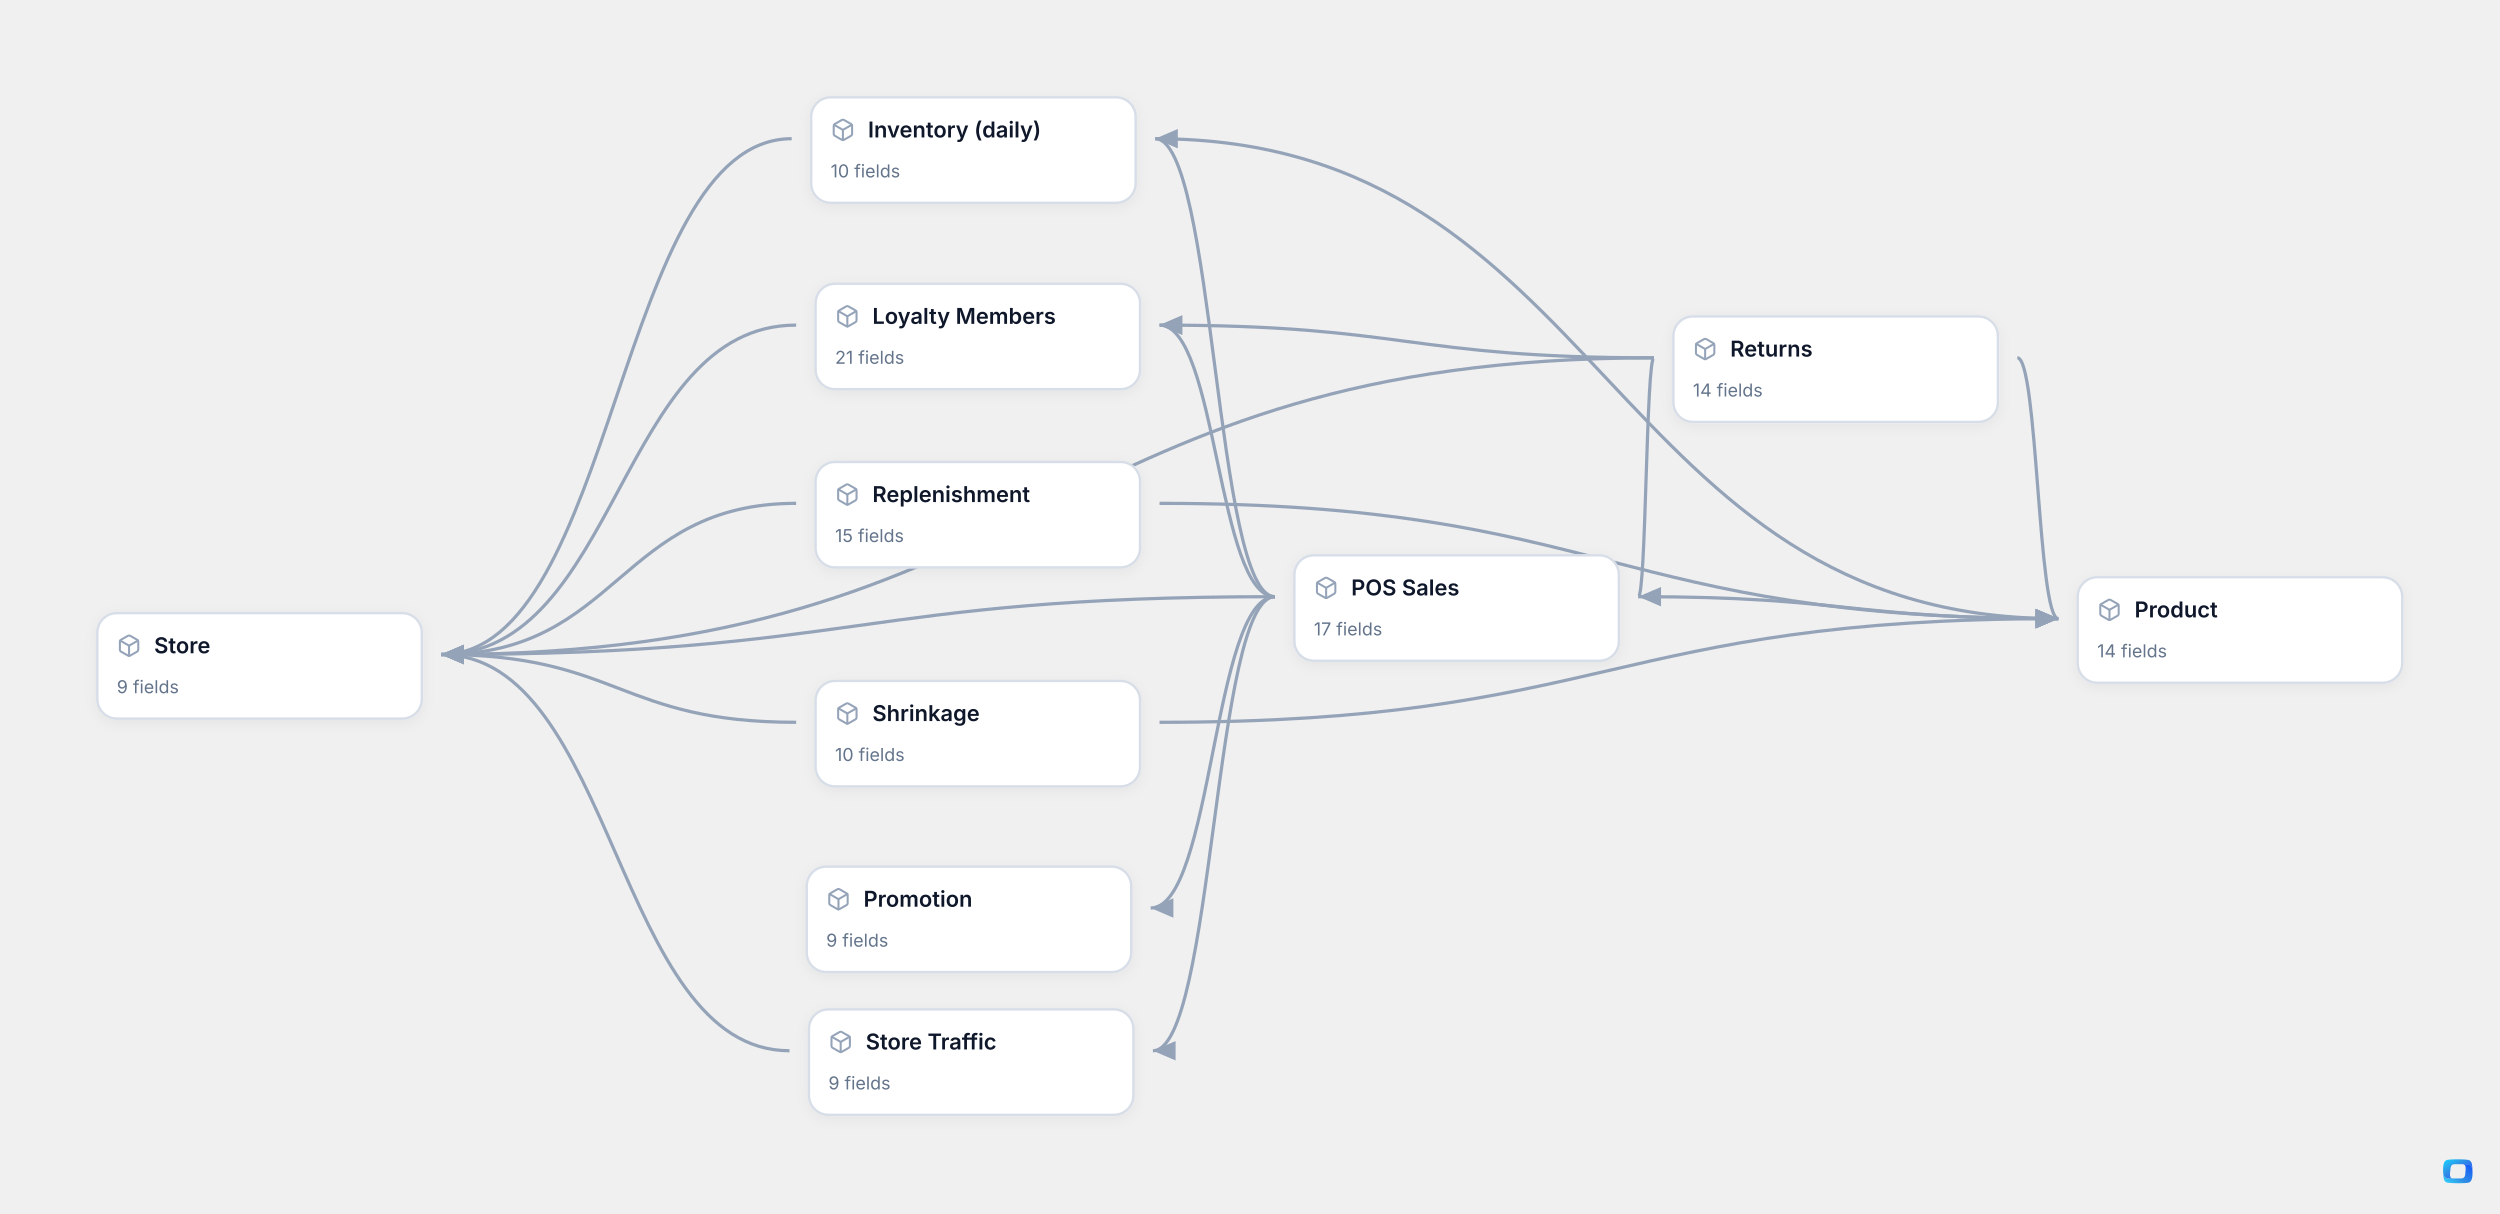
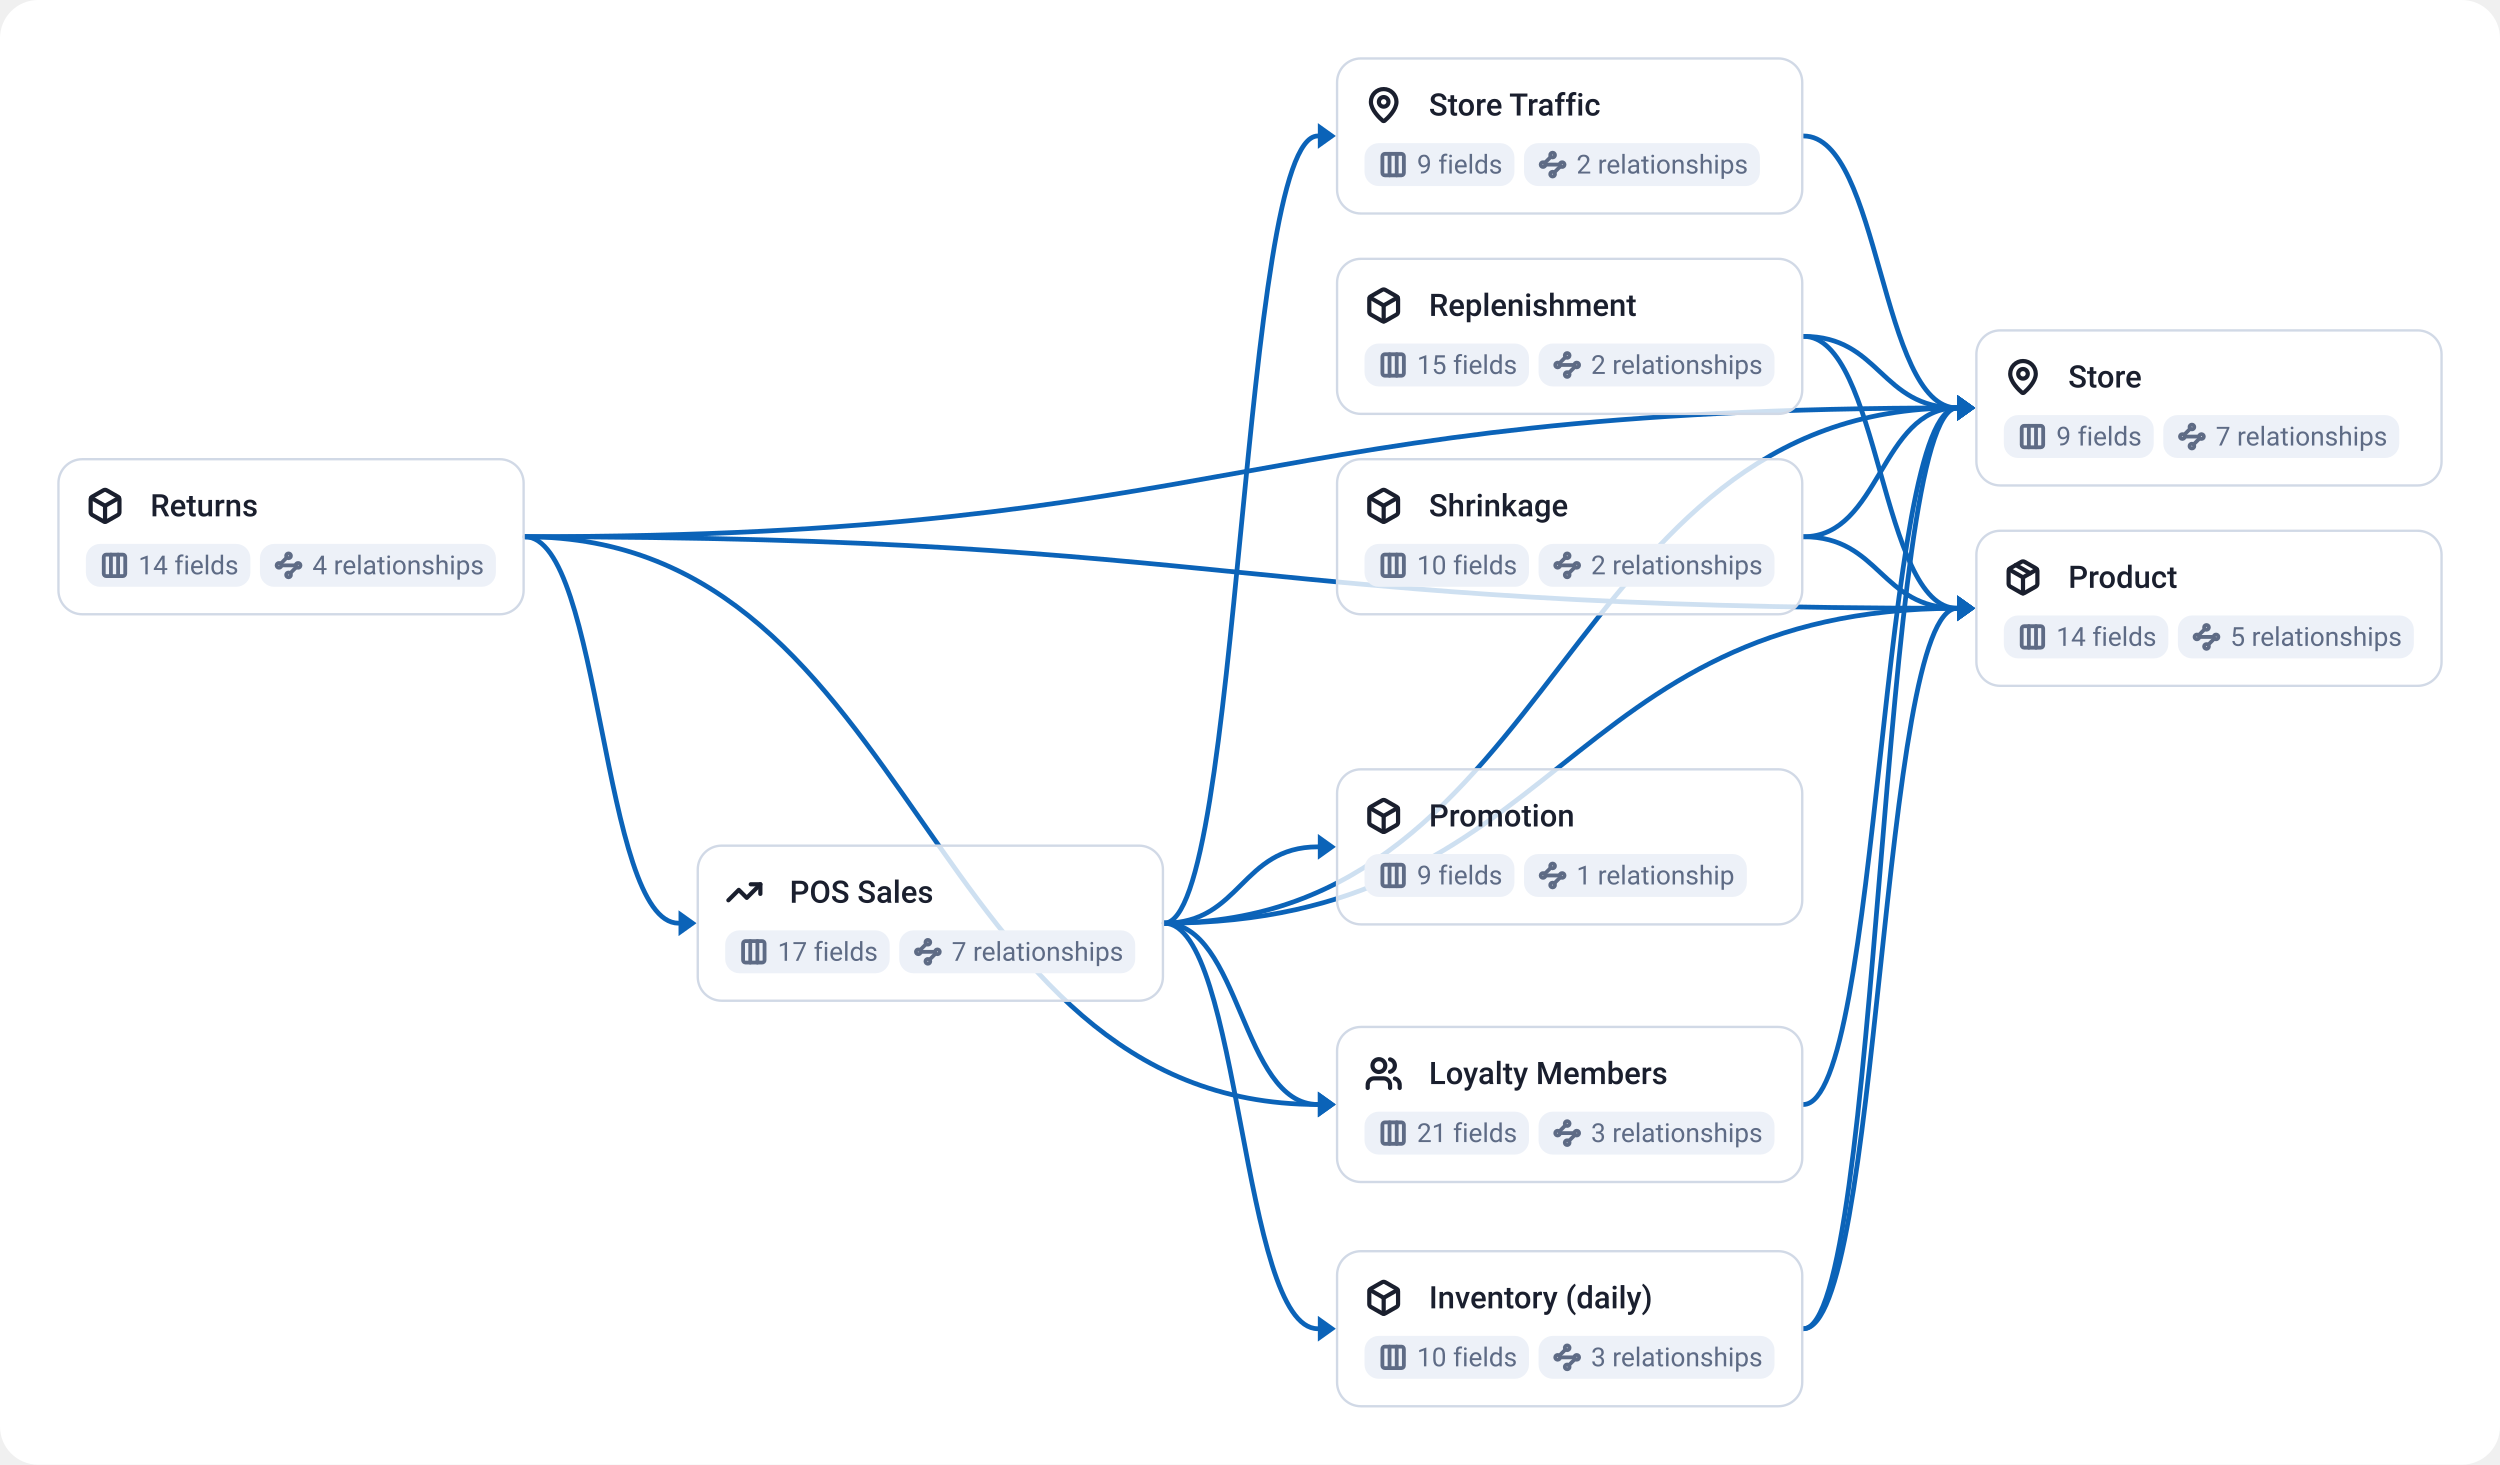
- <svg xmlns="http://www.w3.org/2000/svg" width="1541" height="748" viewBox="0 0 1541 748">
-   <defs>
-     <filter id="card-shadow" x="-20%" y="-20%" width="140%" height="140%">
-       <feDropShadow dx="0" dy="2" stdDeviation="4" flood-color="#0f172a" flood-opacity="0.05" />
-     </filter>
-     <filter id="label-shadow" x="-20%" y="-20%" width="140%" height="140%">
-       <feDropShadow dx="0" dy="1" stdDeviation="2" flood-color="#0f172a" flood-opacity="0.06" />
-     </filter>
-     <marker id="arr-end-0" markerWidth="9" markerHeight="9" refX="7" refY="3" orient="auto" markerUnits="strokeWidth">
-       <path d="M0,0 L7,3 L0,6 z" fill="rgb(148, 163, 184)" />
-     </marker>
-     <marker id="arr-start-0" markerWidth="9" markerHeight="9" refX="0" refY="3" orient="auto" markerUnits="strokeWidth">
-       <path d="M7,0 L0,3 L7,6 z" fill="rgb(148, 163, 184)" />
-     </marker>
-   </defs>
-   <g transform="translate(-197.26,-45.24)">
-     <path d="M909.266,130.743 C1187.622,130.743 1187.622,426.574 1465.979,426.574" fill="none" stroke="rgb(148, 163, 184)" stroke-width="2" marker-end="url(#arr-end-0)" />
-     <path d="M685.266,130.743 C577.262,130.743 577.262,448.681 469.257,448.681" fill="none" stroke="rgb(148, 163, 184)" stroke-width="2" marker-end="url(#arr-end-0)" />
-     <path d="M688,245.639 C578.629,245.639 578.629,448.681 469.257,448.681" fill="none" stroke="rgb(148, 163, 184)" stroke-width="2" marker-end="url(#arr-end-0)" />
-     <path d="M983.129,413.035 C946.197,413.035 946.197,130.743 909.266,130.743" fill="none" stroke="rgb(148, 163, 184)" stroke-width="2" marker-end="url(#arr-end-0)" />
-     <path d="M983.129,413.035 C947.564,413.035 947.564,245.639 912,245.639" fill="none" stroke="rgb(148, 163, 184)" stroke-width="2" marker-end="url(#arr-end-0)" />
-     <path d="M1207.128,413.035 C1336.554,413.035 1336.554,426.574 1465.979,426.574" fill="none" stroke="rgb(148, 163, 184)" stroke-width="2" marker-end="url(#arr-end-0)" />
-     <path d="M983.129,413.035 C944.831,413.035 944.831,604.929 906.533,604.929" fill="none" stroke="rgb(148, 163, 184)" stroke-width="2" marker-end="url(#arr-end-0)" />
-     <path d="M983.129,413.035 C726.193,413.035 726.193,448.681 469.257,448.681" fill="none" stroke="rgb(148, 163, 184)" stroke-width="2" marker-end="url(#arr-end-0)" />
-     <path d="M983.129,413.035 C945.514,413.035 945.514,692.921 907.9,692.921" fill="none" stroke="rgb(148, 163, 184)" stroke-width="2" marker-end="url(#arr-end-0)" />
-     <path d="M912,355.5 C1188.989,355.5 1188.989,426.574 1465.979,426.574" fill="none" stroke="rgb(148, 163, 184)" stroke-width="2" marker-end="url(#arr-end-0)" />
-     <path d="M688,355.5 C578.629,355.5 578.629,448.681 469.257,448.681" fill="none" stroke="rgb(148, 163, 184)" stroke-width="2" marker-end="url(#arr-end-0)" />
-     <path d="M1216.751,265.808 C1064.376,265.808 1064.376,245.639 912,245.639" fill="none" stroke="rgb(148, 163, 184)" stroke-width="2" marker-end="url(#arr-end-0)" />
-     <path d="M1216.751,265.808 C1211.94,265.808 1211.94,413.035 1207.128,413.035" fill="none" stroke="rgb(148, 163, 184)" stroke-width="2" marker-end="url(#arr-end-0)" />
-     <path d="M1440.751,265.808 C1453.365,265.808 1453.365,426.574 1465.979,426.574" fill="none" stroke="rgb(148, 163, 184)" stroke-width="2" marker-end="url(#arr-end-0)" />
-     <path d="M1216.751,265.808 C843.004,265.808 843.004,448.681 469.257,448.681" fill="none" stroke="rgb(148, 163, 184)" stroke-width="2" marker-end="url(#arr-end-0)" />
-     <path d="M912,490.465 C1188.989,490.465 1188.989,426.574 1465.979,426.574" fill="none" stroke="rgb(148, 163, 184)" stroke-width="2" marker-end="url(#arr-end-0)" />
-     <path d="M688,490.465 C578.629,490.465 578.629,448.681 469.257,448.681" fill="none" stroke="rgb(148, 163, 184)" stroke-width="2" marker-end="url(#arr-end-0)" />
-     <path d="M683.9,692.921 C576.578,692.921 576.578,448.681 469.257,448.681" fill="none" stroke="rgb(148, 163, 184)" stroke-width="2" marker-end="url(#arr-end-0)" />
-     <g transform="translate(697.27,105.24)">
-       <rect x="0" y="0" width="200" height="65" rx="12" fill="#ffffff" stroke="#d8dee8" stroke-width="1.5" filter="url(#card-shadow)" />
-       <g transform="translate(12,12.5) scale(0.63)" fill="none" stroke="#94a3b8" stroke-width="2" stroke-linecap="round" stroke-linejoin="round">
-         <path d="M21 8a2 2 0 0 0-1-1.73l-7-4a2 2 0 0 0-2 0l-7 4A2 2 0 0 0 3 8v8a2 2 0 0 0 1 1.73l7 4a2 2 0 0 0 2 0l7-4A2 2 0 0 0 21 16Z" />
-         <path d="m3.3 7 8.7 5 8.7-5" />
-         <path d="M12 22V12" />
-       </g>
-       <text x="35" y="24.73" font-family="-apple-system, BlinkMacSystemFont, 'Segoe UI', Inter, system-ui, sans-serif" font-size="13.5" font-weight="600" fill="#0f172a">Inventory (daily)</text>
-       <text x="12" y="49.35" font-family="-apple-system, BlinkMacSystemFont, 'Segoe UI', Inter, system-ui, sans-serif" font-size="11" fill="#64748b">10 fields</text>
-     </g>
-     <g transform="translate(700,220.14)">
-       <rect x="0" y="0" width="200" height="65" rx="12" fill="#ffffff" stroke="#d8dee8" stroke-width="1.5" filter="url(#card-shadow)" />
-       <g transform="translate(12,12.5) scale(0.63)" fill="none" stroke="#94a3b8" stroke-width="2" stroke-linecap="round" stroke-linejoin="round">
-         <path d="M21 8a2 2 0 0 0-1-1.73l-7-4a2 2 0 0 0-2 0l-7 4A2 2 0 0 0 3 8v8a2 2 0 0 0 1 1.73l7 4a2 2 0 0 0 2 0l7-4A2 2 0 0 0 21 16Z" />
-         <path d="m3.3 7 8.7 5 8.7-5" />
-         <path d="M12 22V12" />
-       </g>
-       <text x="35" y="24.73" font-family="-apple-system, BlinkMacSystemFont, 'Segoe UI', Inter, system-ui, sans-serif" font-size="13.5" font-weight="600" fill="#0f172a">Loyalty Members</text>
-       <text x="12" y="49.35" font-family="-apple-system, BlinkMacSystemFont, 'Segoe UI', Inter, system-ui, sans-serif" font-size="11" fill="#64748b">21 fields</text>
-     </g>
-     <g transform="translate(995.13,387.53)">
-       <rect x="0" y="0" width="200" height="65" rx="12" fill="#ffffff" stroke="#d8dee8" stroke-width="1.5" filter="url(#card-shadow)" />
-       <g transform="translate(12,12.5) scale(0.63)" fill="none" stroke="#94a3b8" stroke-width="2" stroke-linecap="round" stroke-linejoin="round">
-         <path d="M21 8a2 2 0 0 0-1-1.73l-7-4a2 2 0 0 0-2 0l-7 4A2 2 0 0 0 3 8v8a2 2 0 0 0 1 1.73l7 4a2 2 0 0 0 2 0l7-4A2 2 0 0 0 21 16Z" />
-         <path d="m3.3 7 8.7 5 8.7-5" />
-         <path d="M12 22V12" />
-       </g>
-       <text x="35" y="24.73" font-family="-apple-system, BlinkMacSystemFont, 'Segoe UI', Inter, system-ui, sans-serif" font-size="13.5" font-weight="600" fill="#0f172a">POS Sales</text>
-       <text x="12" y="49.35" font-family="-apple-system, BlinkMacSystemFont, 'Segoe UI', Inter, system-ui, sans-serif" font-size="11" fill="#64748b">17 fields</text>
-     </g>
-     <g transform="translate(1477.98,401.07)">
-       <rect x="0" y="0" width="200" height="65" rx="12" fill="#ffffff" stroke="#d8dee8" stroke-width="1.5" filter="url(#card-shadow)" />
-       <g transform="translate(12,12.5) scale(0.63)" fill="none" stroke="#94a3b8" stroke-width="2" stroke-linecap="round" stroke-linejoin="round">
-         <path d="M21 8a2 2 0 0 0-1-1.73l-7-4a2 2 0 0 0-2 0l-7 4A2 2 0 0 0 3 8v8a2 2 0 0 0 1 1.73l7 4a2 2 0 0 0 2 0l7-4A2 2 0 0 0 21 16Z" />
-         <path d="m3.3 7 8.7 5 8.7-5" />
-         <path d="M12 22V12" />
-       </g>
-       <text x="35" y="24.73" font-family="-apple-system, BlinkMacSystemFont, 'Segoe UI', Inter, system-ui, sans-serif" font-size="13.5" font-weight="600" fill="#0f172a">Product</text>
-       <text x="12" y="49.35" font-family="-apple-system, BlinkMacSystemFont, 'Segoe UI', Inter, system-ui, sans-serif" font-size="11" fill="#64748b">14 fields</text>
-     </g>
-     <g transform="translate(694.53,579.43)">
-       <rect x="0" y="0" width="200" height="65" rx="12" fill="#ffffff" stroke="#d8dee8" stroke-width="1.5" filter="url(#card-shadow)" />
-       <g transform="translate(12,12.5) scale(0.63)" fill="none" stroke="#94a3b8" stroke-width="2" stroke-linecap="round" stroke-linejoin="round">
-         <path d="M21 8a2 2 0 0 0-1-1.73l-7-4a2 2 0 0 0-2 0l-7 4A2 2 0 0 0 3 8v8a2 2 0 0 0 1 1.73l7 4a2 2 0 0 0 2 0l7-4A2 2 0 0 0 21 16Z" />
-         <path d="m3.3 7 8.7 5 8.7-5" />
-         <path d="M12 22V12" />
-       </g>
-       <text x="35" y="24.73" font-family="-apple-system, BlinkMacSystemFont, 'Segoe UI', Inter, system-ui, sans-serif" font-size="13.5" font-weight="600" fill="#0f172a">Promotion</text>
-       <text x="12" y="49.35" font-family="-apple-system, BlinkMacSystemFont, 'Segoe UI', Inter, system-ui, sans-serif" font-size="11" fill="#64748b">9 fields</text>
-     </g>
-     <g transform="translate(700,330)">
-       <rect x="0" y="0" width="200" height="65" rx="12" fill="#ffffff" stroke="#d8dee8" stroke-width="1.5" filter="url(#card-shadow)" />
-       <g transform="translate(12,12.5) scale(0.63)" fill="none" stroke="#94a3b8" stroke-width="2" stroke-linecap="round" stroke-linejoin="round">
-         <path d="M21 8a2 2 0 0 0-1-1.73l-7-4a2 2 0 0 0-2 0l-7 4A2 2 0 0 0 3 8v8a2 2 0 0 0 1 1.73l7 4a2 2 0 0 0 2 0l7-4A2 2 0 0 0 21 16Z" />
-         <path d="m3.3 7 8.7 5 8.7-5" />
-         <path d="M12 22V12" />
-       </g>
-       <text x="35" y="24.73" font-family="-apple-system, BlinkMacSystemFont, 'Segoe UI', Inter, system-ui, sans-serif" font-size="13.5" font-weight="600" fill="#0f172a">Replenishment</text>
-       <text x="12" y="49.35" font-family="-apple-system, BlinkMacSystemFont, 'Segoe UI', Inter, system-ui, sans-serif" font-size="11" fill="#64748b">15 fields</text>
-     </g>
-     <g transform="translate(1228.75,240.31)">
-       <rect x="0" y="0" width="200" height="65" rx="12" fill="#ffffff" stroke="#d8dee8" stroke-width="1.5" filter="url(#card-shadow)" />
-       <g transform="translate(12,12.5) scale(0.63)" fill="none" stroke="#94a3b8" stroke-width="2" stroke-linecap="round" stroke-linejoin="round">
-         <path d="M21 8a2 2 0 0 0-1-1.73l-7-4a2 2 0 0 0-2 0l-7 4A2 2 0 0 0 3 8v8a2 2 0 0 0 1 1.73l7 4a2 2 0 0 0 2 0l7-4A2 2 0 0 0 21 16Z" />
-         <path d="m3.3 7 8.7 5 8.7-5" />
-         <path d="M12 22V12" />
-       </g>
-       <text x="35" y="24.73" font-family="-apple-system, BlinkMacSystemFont, 'Segoe UI', Inter, system-ui, sans-serif" font-size="13.5" font-weight="600" fill="#0f172a">Returns</text>
-       <text x="12" y="49.35" font-family="-apple-system, BlinkMacSystemFont, 'Segoe UI', Inter, system-ui, sans-serif" font-size="11" fill="#64748b">14 fields</text>
-     </g>
-     <g transform="translate(700,464.97)">
-       <rect x="0" y="0" width="200" height="65" rx="12" fill="#ffffff" stroke="#d8dee8" stroke-width="1.5" filter="url(#card-shadow)" />
-       <g transform="translate(12,12.5) scale(0.63)" fill="none" stroke="#94a3b8" stroke-width="2" stroke-linecap="round" stroke-linejoin="round">
-         <path d="M21 8a2 2 0 0 0-1-1.73l-7-4a2 2 0 0 0-2 0l-7 4A2 2 0 0 0 3 8v8a2 2 0 0 0 1 1.73l7 4a2 2 0 0 0 2 0l7-4A2 2 0 0 0 21 16Z" />
-         <path d="m3.3 7 8.7 5 8.7-5" />
-         <path d="M12 22V12" />
-       </g>
-       <text x="35" y="24.73" font-family="-apple-system, BlinkMacSystemFont, 'Segoe UI', Inter, system-ui, sans-serif" font-size="13.5" font-weight="600" fill="#0f172a">Shrinkage</text>
-       <text x="12" y="49.35" font-family="-apple-system, BlinkMacSystemFont, 'Segoe UI', Inter, system-ui, sans-serif" font-size="11" fill="#64748b">10 fields</text>
-     </g>
-     <g transform="translate(257.26,423.18)">
-       <rect x="0" y="0" width="200" height="65" rx="12" fill="#ffffff" stroke="#d8dee8" stroke-width="1.5" filter="url(#card-shadow)" />
-       <g transform="translate(12,12.5) scale(0.63)" fill="none" stroke="#94a3b8" stroke-width="2" stroke-linecap="round" stroke-linejoin="round">
-         <path d="M21 8a2 2 0 0 0-1-1.73l-7-4a2 2 0 0 0-2 0l-7 4A2 2 0 0 0 3 8v8a2 2 0 0 0 1 1.73l7 4a2 2 0 0 0 2 0l7-4A2 2 0 0 0 21 16Z" />
-         <path d="m3.3 7 8.7 5 8.7-5" />
-         <path d="M12 22V12" />
-       </g>
-       <text x="35" y="24.73" font-family="-apple-system, BlinkMacSystemFont, 'Segoe UI', Inter, system-ui, sans-serif" font-size="13.5" font-weight="600" fill="#0f172a">Store</text>
-       <text x="12" y="49.35" font-family="-apple-system, BlinkMacSystemFont, 'Segoe UI', Inter, system-ui, sans-serif" font-size="11" fill="#64748b">9 fields</text>
-     </g>
-     <g transform="translate(695.9,667.42)">
-       <rect x="0" y="0" width="200" height="65" rx="12" fill="#ffffff" stroke="#d8dee8" stroke-width="1.5" filter="url(#card-shadow)" />
-       <g transform="translate(12,12.5) scale(0.63)" fill="none" stroke="#94a3b8" stroke-width="2" stroke-linecap="round" stroke-linejoin="round">
-         <path d="M21 8a2 2 0 0 0-1-1.73l-7-4a2 2 0 0 0-2 0l-7 4A2 2 0 0 0 3 8v8a2 2 0 0 0 1 1.73l7 4a2 2 0 0 0 2 0l7-4A2 2 0 0 0 21 16Z" />
-         <path d="m3.3 7 8.7 5 8.7-5" />
-         <path d="M12 22V12" />
-       </g>
-       <text x="35" y="24.73" font-family="-apple-system, BlinkMacSystemFont, 'Segoe UI', Inter, system-ui, sans-serif" font-size="13.5" font-weight="600" fill="#0f172a">Store Traffic</text>
-       <text x="12" y="49.35" font-family="-apple-system, BlinkMacSystemFont, 'Segoe UI', Inter, system-ui, sans-serif" font-size="11" fill="#64748b">9 fields</text>
-     </g>
-   </g>
-   <g transform="translate(1503,710)" opacity="0.92">
-     <defs>
-       <linearGradient id="wmg0" x1="0" y1="0" x2="1" y2="1">
-         <stop stop-color="#05D2FF" />
-         <stop offset=".4" stop-color="#1E88E5" />
-         <stop offset="1" stop-color="#182FFF" />
-       </linearGradient>
-       <linearGradient id="wmg1" x1="0" y1="1" x2="1" y2="0">
-         <stop stop-color="#24D8FF" />
-         <stop offset=".4" stop-color="#1E88E5" />
-         <stop offset="1" stop-color="#0046F9" />
-       </linearGradient>
-     </defs>
-     <g transform="scale(0.046875)">
-       <path d="M421.311 119.85C435.258 133.807 440.996 157.327 440.996 157.327C440.996 157.327 449.53 204.69 449.53 268.995C449.53 177.972 418.65 162.348 311.314 162.348H212.327C157.38 162.348 161.097 217.57 157.38 243.85L152.865 283.556C150.697 325.33 157.951 351.215 200.811 351.215C111.444 351.215 61.806 365.847 61.806 239.866C61.806 182.846 70.404 157.327 70.404 157.327C70.404 157.327 76.142 133.807 90.118 119.85C104.095 105.877 124.809 104.475 124.809 104.475C124.809 104.475 167.579 98.037 252.066 98.037C336.554 98.037 384.285 104.475 384.285 104.475C384.285 104.475 407.321 105.877 421.311 119.85Z" fill="url(#wmg0)" />
-       <path d="M449.515 271.888C449.52 273.026 449.523 274.174 449.523 275.333C449.523 329.946 441.393 351.201 441.393 351.201C441.393 351.201 435.03 376.952 424.167 388.075C406.929 405.725 388.495 406.71 388.495 406.71C388.495 406.71 348.836 413.061 263.502 413.061C181.632 413.061 127.111 406.749 127.111 406.749C127.111 406.749 104.091 405.337 90.114 391.377C76.138 377.394 70.4 351.201 70.4 351.201C70.4 351.201 61.806 297.401 61.806 238.506C61.806 352.055 102.131 351.374 175.525 350.133C183.56 349.998 191.992 349.855 200.811 349.855H299.787C343.122 349.855 352.906 318.315 354.792 282.196L359.32 227.093C360.526 204.443 357.608 188.362 350.507 178.012C342.765 166.722 329.575 160.987 311.314 160.987C424.974 160.987 448.73 176.216 449.515 271.888Z" fill="url(#wmg1)" />
-     </g>
+ <svg xmlns="http://www.w3.org/2000/svg" width="1048" height="614" viewBox="0 0 1048 614" role="img" aria-labelledby="t">
+   <rect width="1048" height="614" rx="16" fill="#ffffff" />
+   <path d="M756 557 C 788.22 557, 788.22 255, 820.44 255" fill="none" stroke="#0b63b8" stroke-width="2" stroke-linecap="round" />
+   <path d="M820.44 249.6L828 255L820.44 260.4Z" fill="#0b63b8" />
+   <path d="M756 557 C 788.22 557, 788.22 171, 820.44 171" fill="none" stroke="#0b63b8" stroke-width="2" stroke-linecap="round" />
+   <path d="M820.44 165.6L828 171L820.44 176.4Z" fill="#0b63b8" />
+   <path d="M756 463 C 788.22 463, 788.22 171, 820.44 171" fill="none" stroke="#0b63b8" stroke-width="2" stroke-linecap="round" />
+   <path d="M820.44 165.6L828 171L820.44 176.4Z" fill="#0b63b8" />
+   <path d="M488 387 C 520.22 387, 520.22 557, 552.44 557" fill="none" stroke="#0b63b8" stroke-width="2" stroke-linecap="round" />
+   <path d="M552.44 551.6L560 557L552.44 562.4Z" fill="#0b63b8" />
+   <path d="M488 387 C 520.22 387, 520.22 463, 552.44 463" fill="none" stroke="#0b63b8" stroke-width="2" stroke-linecap="round" />
+   <path d="M552.44 457.6L560 463L552.44 468.4Z" fill="#0b63b8" />
+   <path d="M488 387 C 654.22 387, 654.22 255, 820.44 255" fill="none" stroke="#0b63b8" stroke-width="2" stroke-linecap="round" />
+   <path d="M820.44 249.6L828 255L820.44 260.4Z" fill="#0b63b8" />
+   <path d="M488 387 C 520.22 387, 520.22 355, 552.44 355" fill="none" stroke="#0b63b8" stroke-width="2" stroke-linecap="round" />
+   <path d="M552.44 349.6L560 355L552.44 360.4Z" fill="#0b63b8" />
+   <path d="M488 387 C 654.22 387, 654.22 171, 820.44 171" fill="none" stroke="#0b63b8" stroke-width="2" stroke-linecap="round" />
+   <path d="M820.44 165.6L828 171L820.44 176.4Z" fill="#0b63b8" />
+   <path d="M488 387 C 520.22 387, 520.22 57, 552.44 57" fill="none" stroke="#0b63b8" stroke-width="2" stroke-linecap="round" />
+   <path d="M552.44 51.6L560 57L552.44 62.4Z" fill="#0b63b8" />
+   <path d="M756 141 C 788.22 141, 788.22 255, 820.44 255" fill="none" stroke="#0b63b8" stroke-width="2" stroke-linecap="round" />
+   <path d="M820.44 249.6L828 255L820.44 260.4Z" fill="#0b63b8" />
+   <path d="M756 141 C 788.22 141, 788.22 171, 820.44 171" fill="none" stroke="#0b63b8" stroke-width="2" stroke-linecap="round" />
+   <path d="M820.44 165.6L828 171L820.44 176.4Z" fill="#0b63b8" />
+   <path d="M220 225 C 386.22 225, 386.22 463, 552.44 463" fill="none" stroke="#0b63b8" stroke-width="2" stroke-linecap="round" />
+   <path d="M552.44 457.6L560 463L552.44 468.4Z" fill="#0b63b8" />
+   <path d="M220 225 C 252.22 225, 252.22 387, 284.44 387" fill="none" stroke="#0b63b8" stroke-width="2" stroke-linecap="round" />
+   <path d="M284.44 381.6L292 387L284.44 392.4Z" fill="#0b63b8" />
+   <path d="M220 225 C 520.22 225, 520.22 255, 820.44 255" fill="none" stroke="#0b63b8" stroke-width="2" stroke-linecap="round" />
+   <path d="M820.44 249.6L828 255L820.44 260.4Z" fill="#0b63b8" />
+   <path d="M220 225 C 520.22 225, 520.22 171, 820.44 171" fill="none" stroke="#0b63b8" stroke-width="2" stroke-linecap="round" />
+   <path d="M820.44 165.6L828 171L820.44 176.4Z" fill="#0b63b8" />
+   <path d="M756 225 C 788.22 225, 788.22 255, 820.44 255" fill="none" stroke="#0b63b8" stroke-width="2" stroke-linecap="round" />
+   <path d="M820.44 249.6L828 255L820.44 260.4Z" fill="#0b63b8" />
+   <path d="M756 225 C 788.22 225, 788.22 171, 820.44 171" fill="none" stroke="#0b63b8" stroke-width="2" stroke-linecap="round" />
+   <path d="M820.44 165.6L828 171L820.44 176.4Z" fill="#0b63b8" />
+   <path d="M756 57 C 788.22 57, 788.22 171, 820.44 171" fill="none" stroke="#0b63b8" stroke-width="2" stroke-linecap="round" />
+   <path d="M820.44 165.6L828 171L820.44 176.4Z" fill="#0b63b8" />
+   <g>
+     <rect x="560.5" y="524.5" width="195" height="65" rx="10" fill="#ffffff" fill-opacity="0.8" stroke="#d1d9e6" stroke-width="1" />
+     <g transform="translate(572 536) scale(0.67)" fill="none" stroke="#1a1f2e" stroke-width="2.63" stroke-linecap="round" stroke-linejoin="round" color="#1a1f2e">
+       <path d="M21 8a2 2 0 0 0-1-1.73l-7-4a2 2 0 0 0-2 0l-7 4A2 2 0 0 0 3 8v8a2 2 0 0 0 1 1.73l7 4a2 2 0 0 0 2 0l7-4A2 2 0 0 0 21 16Z" />
+       <path d="m3.3 7 8.7 5 8.7-5" />
+       <path d="M12 22V12" />
+     </g>
+     <text x="599" y="544" font-family="Roboto, -apple-system, BlinkMacSystemFont, 'Segoe UI', Helvetica, Arial, sans-serif" font-size="13" font-weight="500" fill="#1a1f2e" dominant-baseline="central" textLength="95.24" lengthAdjust="spacingAndGlyphs">Inventory (daily)</text>
+     <rect x="572" y="560" width="68.96" height="18" rx="6" fill="#edf1f8" />
+     <g transform="translate(578 563) scale(0.5)" fill="none" stroke="#5e6b85" stroke-width="3.2" stroke-linecap="round" stroke-linejoin="round" color="#5e6b85">
+       <rect width="18" height="18" x="3" y="3" rx="2" />
+       <path d="M9 3v18" />
+       <path d="M15 3v18" />
+     </g>
+     <text x="594" y="569" font-family="Roboto, -apple-system, BlinkMacSystemFont, 'Segoe UI', Helvetica, Arial, sans-serif" font-size="11" fill="#5e6b85" dominant-baseline="central" textLength="40.96" lengthAdjust="spacingAndGlyphs">10 fields</text>
+     <rect x="644.96" y="560" width="98.92" height="18" rx="6" fill="#edf1f8" />
+     <g transform="translate(650.96 563) scale(0.5)" fill="none" stroke="#5e6b85" stroke-width="3.2" stroke-linecap="round" stroke-linejoin="round" color="#5e6b85">
+       <path d="m10.586 5.414-5.172 5.172" />
+       <path d="m18.586 13.414-5.172 5.172" />
+       <path d="M6 12h12" />
+       <circle cx="12" cy="20" r="2" />
+       <circle cx="12" cy="4" r="2" />
+       <circle cx="20" cy="12" r="2" />
+       <circle cx="4" cy="12" r="2" />
+     </g>
+     <text x="666.96" y="569" font-family="Roboto, -apple-system, BlinkMacSystemFont, 'Segoe UI', Helvetica, Arial, sans-serif" font-size="11" fill="#5e6b85" dominant-baseline="central" textLength="70.92" lengthAdjust="spacingAndGlyphs">3 relationships</text>
+   </g>
+   <g>
+     <rect x="560.5" y="430.5" width="195" height="65" rx="10" fill="#ffffff" fill-opacity="0.8" stroke="#d1d9e6" stroke-width="1" />
+     <g transform="translate(572 442) scale(0.67)" fill="none" stroke="#1a1f2e" stroke-width="2.63" stroke-linecap="round" stroke-linejoin="round" color="#1a1f2e">
+       <path d="M16 21v-2a4 4 0 0 0-4-4H6a4 4 0 0 0-4 4v2" />
+       <path d="M16 3.128a4 4 0 0 1 0 7.744" />
+       <path d="M22 21v-2a4 4 0 0 0-3-3.87" />
+       <circle cx="9" cy="7" r="4" />
+     </g>
+     <text x="599" y="450" font-family="Roboto, -apple-system, BlinkMacSystemFont, 'Segoe UI', Helvetica, Arial, sans-serif" font-size="13" font-weight="500" fill="#1a1f2e" dominant-baseline="central" textLength="101.94" lengthAdjust="spacingAndGlyphs">Loyalty Members</text>
+     <rect x="572" y="466" width="68.96" height="18" rx="6" fill="#edf1f8" />
+     <g transform="translate(578 469) scale(0.5)" fill="none" stroke="#5e6b85" stroke-width="3.2" stroke-linecap="round" stroke-linejoin="round" color="#5e6b85">
+       <rect width="18" height="18" x="3" y="3" rx="2" />
+       <path d="M9 3v18" />
+       <path d="M15 3v18" />
+     </g>
+     <text x="594" y="475" font-family="Roboto, -apple-system, BlinkMacSystemFont, 'Segoe UI', Helvetica, Arial, sans-serif" font-size="11" fill="#5e6b85" dominant-baseline="central" textLength="40.96" lengthAdjust="spacingAndGlyphs">21 fields</text>
+     <rect x="644.96" y="466" width="98.92" height="18" rx="6" fill="#edf1f8" />
+     <g transform="translate(650.96 469) scale(0.5)" fill="none" stroke="#5e6b85" stroke-width="3.2" stroke-linecap="round" stroke-linejoin="round" color="#5e6b85">
+       <path d="m10.586 5.414-5.172 5.172" />
+       <path d="m18.586 13.414-5.172 5.172" />
+       <path d="M6 12h12" />
+       <circle cx="12" cy="20" r="2" />
+       <circle cx="12" cy="4" r="2" />
+       <circle cx="20" cy="12" r="2" />
+       <circle cx="4" cy="12" r="2" />
+     </g>
+     <text x="666.96" y="475" font-family="Roboto, -apple-system, BlinkMacSystemFont, 'Segoe UI', Helvetica, Arial, sans-serif" font-size="11" fill="#5e6b85" dominant-baseline="central" textLength="70.92" lengthAdjust="spacingAndGlyphs">3 relationships</text>
+   </g>
+   <g>
+     <rect x="292.5" y="354.5" width="195" height="65" rx="10" fill="#ffffff" fill-opacity="0.8" stroke="#d1d9e6" stroke-width="1" />
+     <g transform="translate(304 366) scale(0.67)" fill="none" stroke="#1a1f2e" stroke-width="2.63" stroke-linecap="round" stroke-linejoin="round" color="#1a1f2e">
+       <path d="M16 7h6v6" />
+       <path d="m22 7-8.5 8.5-5-5L2 17" />
+     </g>
+     <text x="331" y="374" font-family="Roboto, -apple-system, BlinkMacSystemFont, 'Segoe UI', Helvetica, Arial, sans-serif" font-size="13" font-weight="500" fill="#1a1f2e" dominant-baseline="central" textLength="65.49" lengthAdjust="spacingAndGlyphs">POS Sales</text>
+     <rect x="304" y="390" width="68.96" height="18" rx="6" fill="#edf1f8" />
+     <g transform="translate(310 393) scale(0.5)" fill="none" stroke="#5e6b85" stroke-width="3.2" stroke-linecap="round" stroke-linejoin="round" color="#5e6b85">
+       <rect width="18" height="18" x="3" y="3" rx="2" />
+       <path d="M9 3v18" />
+       <path d="M15 3v18" />
+     </g>
+     <text x="326" y="399" font-family="Roboto, -apple-system, BlinkMacSystemFont, 'Segoe UI', Helvetica, Arial, sans-serif" font-size="11" fill="#5e6b85" dominant-baseline="central" textLength="40.96" lengthAdjust="spacingAndGlyphs">17 fields</text>
+     <rect x="376.96" y="390" width="98.92" height="18" rx="6" fill="#edf1f8" />
+     <g transform="translate(382.96 393) scale(0.5)" fill="none" stroke="#5e6b85" stroke-width="3.2" stroke-linecap="round" stroke-linejoin="round" color="#5e6b85">
+       <path d="m10.586 5.414-5.172 5.172" />
+       <path d="m18.586 13.414-5.172 5.172" />
+       <path d="M6 12h12" />
+       <circle cx="12" cy="20" r="2" />
+       <circle cx="12" cy="4" r="2" />
+       <circle cx="20" cy="12" r="2" />
+       <circle cx="4" cy="12" r="2" />
+     </g>
+     <text x="398.96" y="399" font-family="Roboto, -apple-system, BlinkMacSystemFont, 'Segoe UI', Helvetica, Arial, sans-serif" font-size="11" fill="#5e6b85" dominant-baseline="central" textLength="70.92" lengthAdjust="spacingAndGlyphs">7 relationships</text>
+   </g>
+   <g>
+     <rect x="828.5" y="222.5" width="195" height="65" rx="10" fill="#ffffff" fill-opacity="0.8" stroke="#d1d9e6" stroke-width="1" />
+     <g transform="translate(840 234) scale(0.67)" fill="none" stroke="#1a1f2e" stroke-width="2.63" stroke-linecap="round" stroke-linejoin="round" color="#1a1f2e">
+       <path d="M11 21.73a2 2 0 0 0 2 0l7-4A2 2 0 0 0 21 16V8a2 2 0 0 0-1-1.73l-7-4a2 2 0 0 0-2 0l-7 4A2 2 0 0 0 3 8v8a2 2 0 0 0 1 1.73z" />
+       <path d="M12 22V12" />
+       <polyline points="3.29 7 12 12 20.71 7" />
+       <path d="m7.5 4.27 9 5.15" />
+     </g>
+     <text x="867" y="242" font-family="Roboto, -apple-system, BlinkMacSystemFont, 'Segoe UI', Helvetica, Arial, sans-serif" font-size="13" font-weight="500" fill="#1a1f2e" dominant-baseline="central" textLength="46.14" lengthAdjust="spacingAndGlyphs">Product</text>
+     <rect x="840" y="258" width="68.96" height="18" rx="6" fill="#edf1f8" />
+     <g transform="translate(846 261) scale(0.5)" fill="none" stroke="#5e6b85" stroke-width="3.2" stroke-linecap="round" stroke-linejoin="round" color="#5e6b85">
+       <rect width="18" height="18" x="3" y="3" rx="2" />
+       <path d="M9 3v18" />
+       <path d="M15 3v18" />
+     </g>
+     <text x="862" y="267" font-family="Roboto, -apple-system, BlinkMacSystemFont, 'Segoe UI', Helvetica, Arial, sans-serif" font-size="11" fill="#5e6b85" dominant-baseline="central" textLength="40.96" lengthAdjust="spacingAndGlyphs">14 fields</text>
+     <rect x="912.96" y="258" width="98.92" height="18" rx="6" fill="#edf1f8" />
+     <g transform="translate(918.96 261) scale(0.5)" fill="none" stroke="#5e6b85" stroke-width="3.2" stroke-linecap="round" stroke-linejoin="round" color="#5e6b85">
+       <path d="m10.586 5.414-5.172 5.172" />
+       <path d="m18.586 13.414-5.172 5.172" />
+       <path d="M6 12h12" />
+       <circle cx="12" cy="20" r="2" />
+       <circle cx="12" cy="4" r="2" />
+       <circle cx="20" cy="12" r="2" />
+       <circle cx="4" cy="12" r="2" />
+     </g>
+     <text x="934.96" y="267" font-family="Roboto, -apple-system, BlinkMacSystemFont, 'Segoe UI', Helvetica, Arial, sans-serif" font-size="11" fill="#5e6b85" dominant-baseline="central" textLength="70.92" lengthAdjust="spacingAndGlyphs">5 relationships</text>
+   </g>
+   <g>
+     <rect x="560.5" y="322.5" width="195" height="65" rx="10" fill="#ffffff" fill-opacity="0.8" stroke="#d1d9e6" stroke-width="1" />
+     <g transform="translate(572 334) scale(0.67)" fill="none" stroke="#1a1f2e" stroke-width="2.63" stroke-linecap="round" stroke-linejoin="round" color="#1a1f2e">
+       <path d="M21 8a2 2 0 0 0-1-1.73l-7-4a2 2 0 0 0-2 0l-7 4A2 2 0 0 0 3 8v8a2 2 0 0 0 1 1.73l7 4a2 2 0 0 0 2 0l7-4A2 2 0 0 0 21 16Z" />
+       <path d="m3.3 7 8.7 5 8.7-5" />
+       <path d="M12 22V12" />
+     </g>
+     <text x="599" y="342" font-family="Roboto, -apple-system, BlinkMacSystemFont, 'Segoe UI', Helvetica, Arial, sans-serif" font-size="13" font-weight="500" fill="#1a1f2e" dominant-baseline="central" textLength="61.02" lengthAdjust="spacingAndGlyphs">Promotion</text>
+     <rect x="572" y="358" width="62.85" height="18" rx="6" fill="#edf1f8" />
+     <g transform="translate(578 361) scale(0.5)" fill="none" stroke="#5e6b85" stroke-width="3.2" stroke-linecap="round" stroke-linejoin="round" color="#5e6b85">
+       <rect width="18" height="18" x="3" y="3" rx="2" />
+       <path d="M9 3v18" />
+       <path d="M15 3v18" />
+     </g>
+     <text x="594" y="367" font-family="Roboto, -apple-system, BlinkMacSystemFont, 'Segoe UI', Helvetica, Arial, sans-serif" font-size="11" fill="#5e6b85" dominant-baseline="central" textLength="34.85" lengthAdjust="spacingAndGlyphs">9 fields</text>
+     <rect x="638.85" y="358" width="93.42" height="18" rx="6" fill="#edf1f8" />
+     <g transform="translate(644.85 361) scale(0.5)" fill="none" stroke="#5e6b85" stroke-width="3.2" stroke-linecap="round" stroke-linejoin="round" color="#5e6b85">
+       <path d="m10.586 5.414-5.172 5.172" />
+       <path d="m18.586 13.414-5.172 5.172" />
+       <path d="M6 12h12" />
+       <circle cx="12" cy="20" r="2" />
+       <circle cx="12" cy="4" r="2" />
+       <circle cx="20" cy="12" r="2" />
+       <circle cx="4" cy="12" r="2" />
+     </g>
+     <text x="660.85" y="367" font-family="Roboto, -apple-system, BlinkMacSystemFont, 'Segoe UI', Helvetica, Arial, sans-serif" font-size="11" fill="#5e6b85" dominant-baseline="central" textLength="65.42" lengthAdjust="spacingAndGlyphs">1 relationship</text>
+   </g>
+   <g>
+     <rect x="560.5" y="108.5" width="195" height="65" rx="10" fill="#ffffff" fill-opacity="0.8" stroke="#d1d9e6" stroke-width="1" />
+     <g transform="translate(572 120) scale(0.67)" fill="none" stroke="#1a1f2e" stroke-width="2.63" stroke-linecap="round" stroke-linejoin="round" color="#1a1f2e">
+       <path d="M21 8a2 2 0 0 0-1-1.73l-7-4a2 2 0 0 0-2 0l-7 4A2 2 0 0 0 3 8v8a2 2 0 0 0 1 1.73l7 4a2 2 0 0 0 2 0l7-4A2 2 0 0 0 21 16Z" />
+       <path d="m3.3 7 8.7 5 8.7-5" />
+       <path d="M12 22V12" />
+     </g>
+     <text x="599" y="128" font-family="Roboto, -apple-system, BlinkMacSystemFont, 'Segoe UI', Helvetica, Arial, sans-serif" font-size="13" font-weight="500" fill="#1a1f2e" dominant-baseline="central" textLength="89.3" lengthAdjust="spacingAndGlyphs">Replenishment</text>
+     <rect x="572" y="144" width="68.96" height="18" rx="6" fill="#edf1f8" />
+     <g transform="translate(578 147) scale(0.5)" fill="none" stroke="#5e6b85" stroke-width="3.2" stroke-linecap="round" stroke-linejoin="round" color="#5e6b85">
+       <rect width="18" height="18" x="3" y="3" rx="2" />
+       <path d="M9 3v18" />
+       <path d="M15 3v18" />
+     </g>
+     <text x="594" y="153" font-family="Roboto, -apple-system, BlinkMacSystemFont, 'Segoe UI', Helvetica, Arial, sans-serif" font-size="11" fill="#5e6b85" dominant-baseline="central" textLength="40.96" lengthAdjust="spacingAndGlyphs">15 fields</text>
+     <rect x="644.96" y="144" width="98.92" height="18" rx="6" fill="#edf1f8" />
+     <g transform="translate(650.96 147) scale(0.5)" fill="none" stroke="#5e6b85" stroke-width="3.2" stroke-linecap="round" stroke-linejoin="round" color="#5e6b85">
+       <path d="m10.586 5.414-5.172 5.172" />
+       <path d="m18.586 13.414-5.172 5.172" />
+       <path d="M6 12h12" />
+       <circle cx="12" cy="20" r="2" />
+       <circle cx="12" cy="4" r="2" />
+       <circle cx="20" cy="12" r="2" />
+       <circle cx="4" cy="12" r="2" />
+     </g>
+     <text x="666.96" y="153" font-family="Roboto, -apple-system, BlinkMacSystemFont, 'Segoe UI', Helvetica, Arial, sans-serif" font-size="11" fill="#5e6b85" dominant-baseline="central" textLength="70.92" lengthAdjust="spacingAndGlyphs">2 relationships</text>
+   </g>
+   <g>
+     <rect x="24.5" y="192.5" width="195" height="65" rx="10" fill="#ffffff" fill-opacity="0.8" stroke="#d1d9e6" stroke-width="1" />
+     <g transform="translate(36 204) scale(0.67)" fill="none" stroke="#1a1f2e" stroke-width="2.63" stroke-linecap="round" stroke-linejoin="round" color="#1a1f2e">
+       <path d="M21 8a2 2 0 0 0-1-1.73l-7-4a2 2 0 0 0-2 0l-7 4A2 2 0 0 0 3 8v8a2 2 0 0 0 1 1.73l7 4a2 2 0 0 0 2 0l7-4A2 2 0 0 0 21 16Z" />
+       <path d="m3.3 7 8.7 5 8.7-5" />
+       <path d="M12 22V12" />
+     </g>
+     <text x="63" y="212" font-family="Roboto, -apple-system, BlinkMacSystemFont, 'Segoe UI', Helvetica, Arial, sans-serif" font-size="13" font-weight="500" fill="#1a1f2e" dominant-baseline="central" textLength="46.88" lengthAdjust="spacingAndGlyphs">Returns</text>
+     <rect x="36" y="228" width="68.96" height="18" rx="6" fill="#edf1f8" />
+     <g transform="translate(42 231) scale(0.5)" fill="none" stroke="#5e6b85" stroke-width="3.2" stroke-linecap="round" stroke-linejoin="round" color="#5e6b85">
+       <rect width="18" height="18" x="3" y="3" rx="2" />
+       <path d="M9 3v18" />
+       <path d="M15 3v18" />
+     </g>
+     <text x="58" y="237" font-family="Roboto, -apple-system, BlinkMacSystemFont, 'Segoe UI', Helvetica, Arial, sans-serif" font-size="11" fill="#5e6b85" dominant-baseline="central" textLength="40.96" lengthAdjust="spacingAndGlyphs">14 fields</text>
+     <rect x="108.96" y="228" width="98.92" height="18" rx="6" fill="#edf1f8" />
+     <g transform="translate(114.96 231) scale(0.5)" fill="none" stroke="#5e6b85" stroke-width="3.2" stroke-linecap="round" stroke-linejoin="round" color="#5e6b85">
+       <path d="m10.586 5.414-5.172 5.172" />
+       <path d="m18.586 13.414-5.172 5.172" />
+       <path d="M6 12h12" />
+       <circle cx="12" cy="20" r="2" />
+       <circle cx="12" cy="4" r="2" />
+       <circle cx="20" cy="12" r="2" />
+       <circle cx="4" cy="12" r="2" />
+     </g>
+     <text x="130.96" y="237" font-family="Roboto, -apple-system, BlinkMacSystemFont, 'Segoe UI', Helvetica, Arial, sans-serif" font-size="11" fill="#5e6b85" dominant-baseline="central" textLength="70.92" lengthAdjust="spacingAndGlyphs">4 relationships</text>
+   </g>
+   <g>
+     <rect x="560.5" y="192.5" width="195" height="65" rx="10" fill="#ffffff" fill-opacity="0.8" stroke="#d1d9e6" stroke-width="1" />
+     <g transform="translate(572 204) scale(0.67)" fill="none" stroke="#1a1f2e" stroke-width="2.63" stroke-linecap="round" stroke-linejoin="round" color="#1a1f2e">
+       <path d="M21 8a2 2 0 0 0-1-1.73l-7-4a2 2 0 0 0-2 0l-7 4A2 2 0 0 0 3 8v8a2 2 0 0 0 1 1.73l7 4a2 2 0 0 0 2 0l7-4A2 2 0 0 0 21 16Z" />
+       <path d="m3.3 7 8.7 5 8.7-5" />
+       <path d="M12 22V12" />
+     </g>
+     <text x="599" y="212" font-family="Roboto, -apple-system, BlinkMacSystemFont, 'Segoe UI', Helvetica, Arial, sans-serif" font-size="13" font-weight="500" fill="#1a1f2e" dominant-baseline="central" textLength="60.28" lengthAdjust="spacingAndGlyphs">Shrinkage</text>
+     <rect x="572" y="228" width="68.96" height="18" rx="6" fill="#edf1f8" />
+     <g transform="translate(578 231) scale(0.5)" fill="none" stroke="#5e6b85" stroke-width="3.2" stroke-linecap="round" stroke-linejoin="round" color="#5e6b85">
+       <rect width="18" height="18" x="3" y="3" rx="2" />
+       <path d="M9 3v18" />
+       <path d="M15 3v18" />
+     </g>
+     <text x="594" y="237" font-family="Roboto, -apple-system, BlinkMacSystemFont, 'Segoe UI', Helvetica, Arial, sans-serif" font-size="11" fill="#5e6b85" dominant-baseline="central" textLength="40.96" lengthAdjust="spacingAndGlyphs">10 fields</text>
+     <rect x="644.96" y="228" width="98.92" height="18" rx="6" fill="#edf1f8" />
+     <g transform="translate(650.96 231) scale(0.5)" fill="none" stroke="#5e6b85" stroke-width="3.2" stroke-linecap="round" stroke-linejoin="round" color="#5e6b85">
+       <path d="m10.586 5.414-5.172 5.172" />
+       <path d="m18.586 13.414-5.172 5.172" />
+       <path d="M6 12h12" />
+       <circle cx="12" cy="20" r="2" />
+       <circle cx="12" cy="4" r="2" />
+       <circle cx="20" cy="12" r="2" />
+       <circle cx="4" cy="12" r="2" />
+     </g>
+     <text x="666.96" y="237" font-family="Roboto, -apple-system, BlinkMacSystemFont, 'Segoe UI', Helvetica, Arial, sans-serif" font-size="11" fill="#5e6b85" dominant-baseline="central" textLength="70.92" lengthAdjust="spacingAndGlyphs">2 relationships</text>
+   </g>
+   <g>
+     <rect x="828.5" y="138.5" width="195" height="65" rx="10" fill="#ffffff" fill-opacity="0.8" stroke="#d1d9e6" stroke-width="1" />
+     <g transform="translate(840 150) scale(0.67)" fill="none" stroke="#1a1f2e" stroke-width="2.63" stroke-linecap="round" stroke-linejoin="round" color="#1a1f2e">
+       <path d="M20 10c0 4.993-5.539 10.193-7.399 11.799a1 1 0 0 1-1.202 0C9.539 20.193 4 14.993 4 10a8 8 0 0 1 16 0" />
+       <circle cx="12" cy="10" r="3" />
+     </g>
+     <text x="867" y="158" font-family="Roboto, -apple-system, BlinkMacSystemFont, 'Segoe UI', Helvetica, Arial, sans-serif" font-size="13" font-weight="500" fill="#1a1f2e" dominant-baseline="central" textLength="32" lengthAdjust="spacingAndGlyphs">Store</text>
+     <rect x="840" y="174" width="62.85" height="18" rx="6" fill="#edf1f8" />
+     <g transform="translate(846 177) scale(0.5)" fill="none" stroke="#5e6b85" stroke-width="3.2" stroke-linecap="round" stroke-linejoin="round" color="#5e6b85">
+       <rect width="18" height="18" x="3" y="3" rx="2" />
+       <path d="M9 3v18" />
+       <path d="M15 3v18" />
+     </g>
+     <text x="862" y="183" font-family="Roboto, -apple-system, BlinkMacSystemFont, 'Segoe UI', Helvetica, Arial, sans-serif" font-size="11" fill="#5e6b85" dominant-baseline="central" textLength="34.85" lengthAdjust="spacingAndGlyphs">9 fields</text>
+     <rect x="906.85" y="174" width="98.92" height="18" rx="6" fill="#edf1f8" />
+     <g transform="translate(912.85 177) scale(0.5)" fill="none" stroke="#5e6b85" stroke-width="3.2" stroke-linecap="round" stroke-linejoin="round" color="#5e6b85">
+       <path d="m10.586 5.414-5.172 5.172" />
+       <path d="m18.586 13.414-5.172 5.172" />
+       <path d="M6 12h12" />
+       <circle cx="12" cy="20" r="2" />
+       <circle cx="12" cy="4" r="2" />
+       <circle cx="20" cy="12" r="2" />
+       <circle cx="4" cy="12" r="2" />
+     </g>
+     <text x="928.85" y="183" font-family="Roboto, -apple-system, BlinkMacSystemFont, 'Segoe UI', Helvetica, Arial, sans-serif" font-size="11" fill="#5e6b85" dominant-baseline="central" textLength="70.92" lengthAdjust="spacingAndGlyphs">7 relationships</text>
+   </g>
+   <g>
+     <rect x="560.5" y="24.5" width="195" height="65" rx="10" fill="#ffffff" fill-opacity="0.8" stroke="#d1d9e6" stroke-width="1" />
+     <g transform="translate(572 36) scale(0.67)" fill="none" stroke="#1a1f2e" stroke-width="2.63" stroke-linecap="round" stroke-linejoin="round" color="#1a1f2e">
+       <path d="M20 10c0 4.993-5.539 10.193-7.399 11.799a1 1 0 0 1-1.202 0C9.539 20.193 4 14.993 4 10a8 8 0 0 1 16 0" />
+       <circle cx="12" cy="10" r="3" />
+     </g>
+     <text x="599" y="44" font-family="Roboto, -apple-system, BlinkMacSystemFont, 'Segoe UI', Helvetica, Arial, sans-serif" font-size="13" font-weight="500" fill="#1a1f2e" dominant-baseline="central" textLength="72.92" lengthAdjust="spacingAndGlyphs">Store Traffic</text>
+     <rect x="572" y="60" width="62.85" height="18" rx="6" fill="#edf1f8" />
+     <g transform="translate(578 63) scale(0.5)" fill="none" stroke="#5e6b85" stroke-width="3.2" stroke-linecap="round" stroke-linejoin="round" color="#5e6b85">
+       <rect width="18" height="18" x="3" y="3" rx="2" />
+       <path d="M9 3v18" />
+       <path d="M15 3v18" />
+     </g>
+     <text x="594" y="69" font-family="Roboto, -apple-system, BlinkMacSystemFont, 'Segoe UI', Helvetica, Arial, sans-serif" font-size="11" fill="#5e6b85" dominant-baseline="central" textLength="34.85" lengthAdjust="spacingAndGlyphs">9 fields</text>
+     <rect x="638.85" y="60" width="98.92" height="18" rx="6" fill="#edf1f8" />
+     <g transform="translate(644.85 63) scale(0.5)" fill="none" stroke="#5e6b85" stroke-width="3.2" stroke-linecap="round" stroke-linejoin="round" color="#5e6b85">
+       <path d="m10.586 5.414-5.172 5.172" />
+       <path d="m18.586 13.414-5.172 5.172" />
+       <path d="M6 12h12" />
+       <circle cx="12" cy="20" r="2" />
+       <circle cx="12" cy="4" r="2" />
+       <circle cx="20" cy="12" r="2" />
+       <circle cx="4" cy="12" r="2" />
+     </g>
+     <text x="660.85" y="69" font-family="Roboto, -apple-system, BlinkMacSystemFont, 'Segoe UI', Helvetica, Arial, sans-serif" font-size="11" fill="#5e6b85" dominant-baseline="central" textLength="70.92" lengthAdjust="spacingAndGlyphs">2 relationships</text>
  </g>
</svg>
